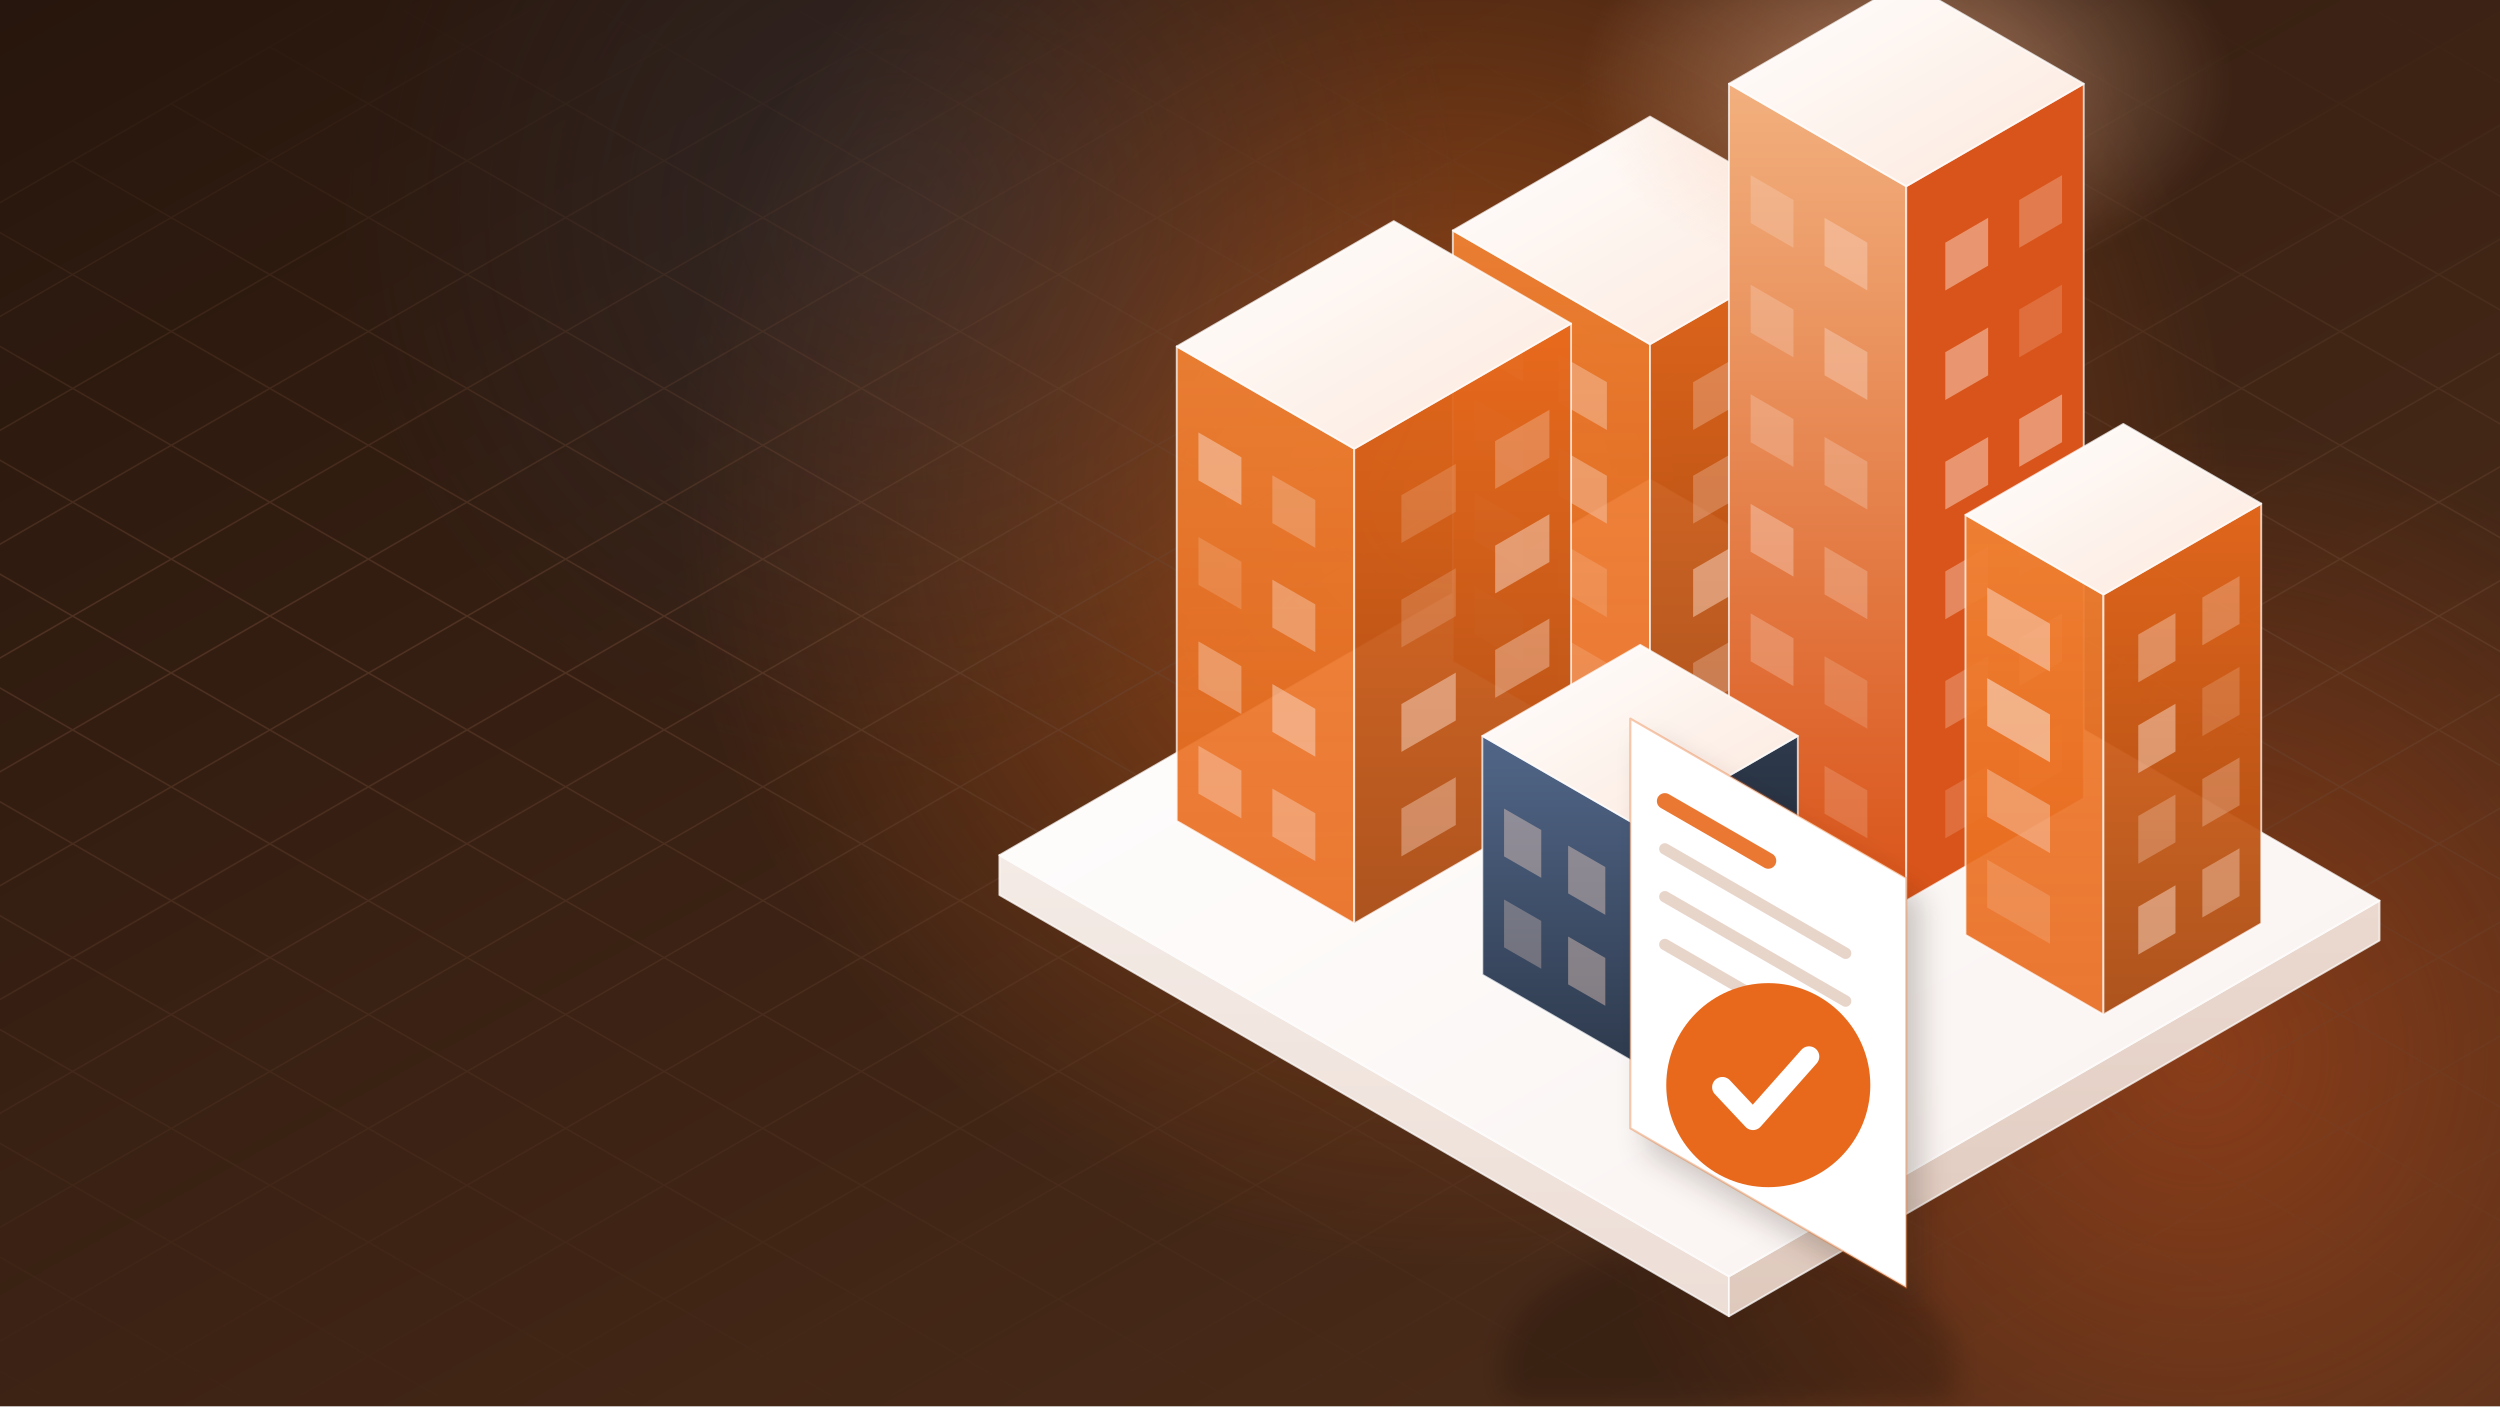
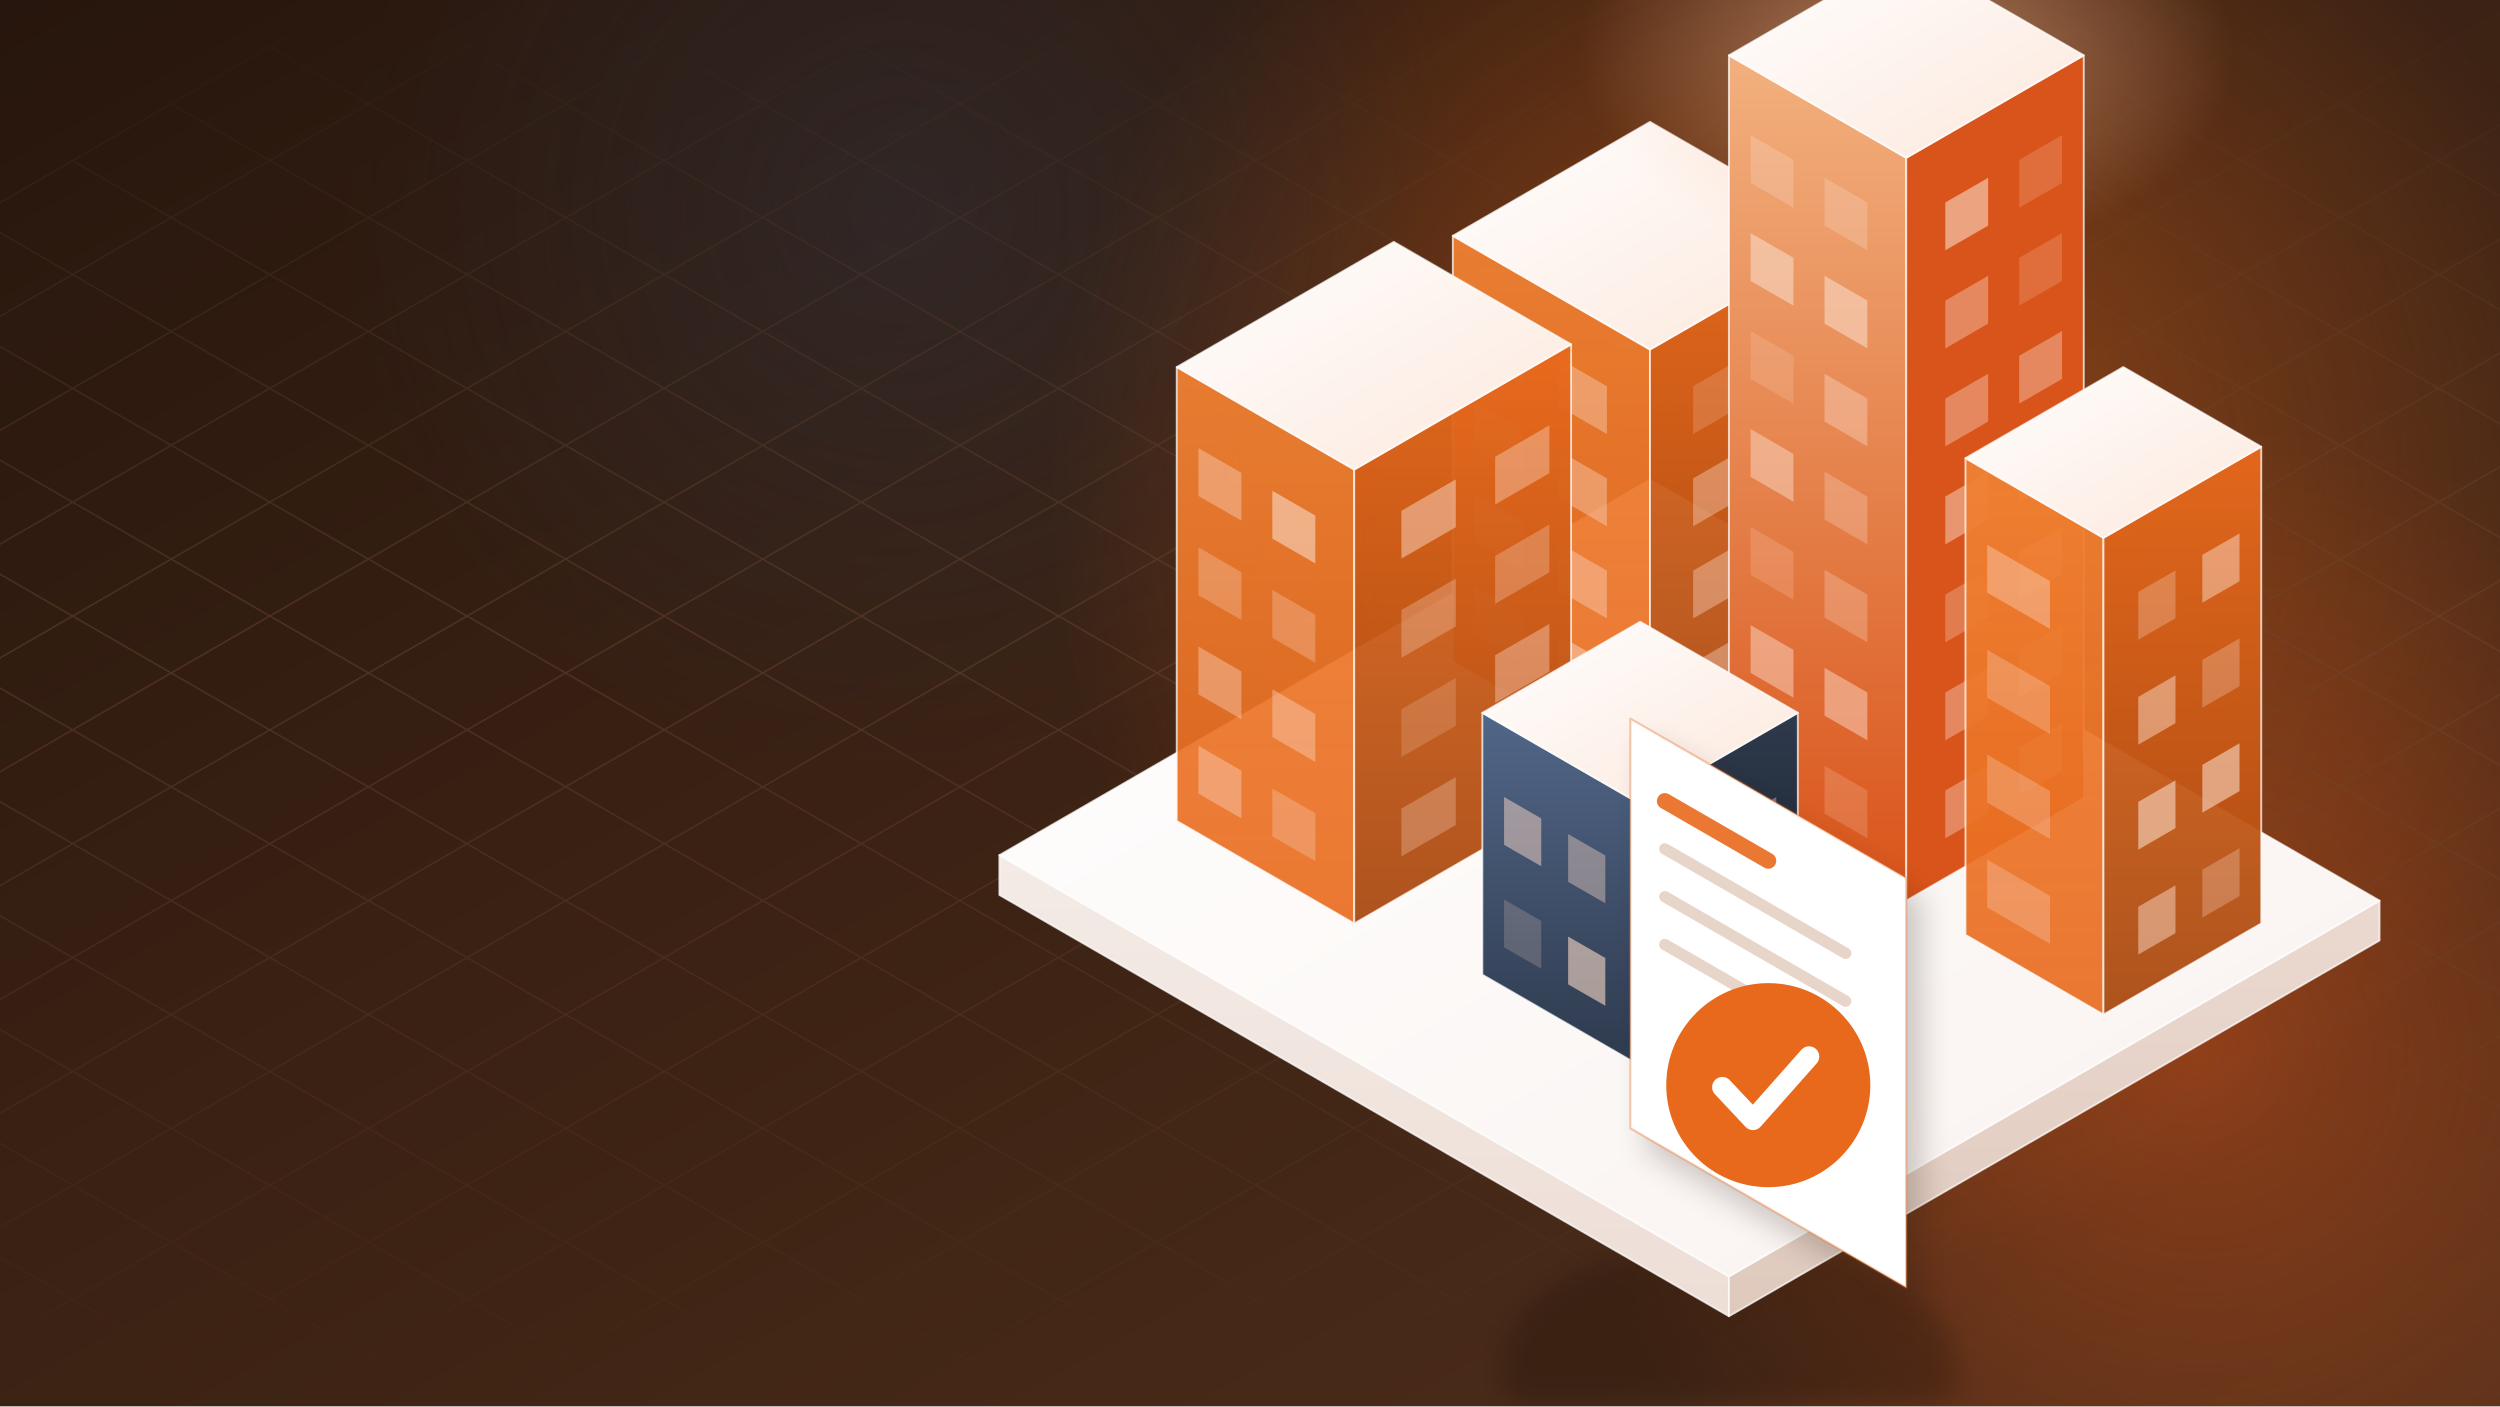
<svg xmlns="http://www.w3.org/2000/svg" viewBox="0 0 1600 900" preserveAspectRatio="xMidYMid slice">
  <defs>
    <linearGradient id="gBg" x1="0" y1="0" x2="1" y2="1">
      <stop offset="0" stop-color="#27160D" />
      <stop offset="1" stop-color="#512F1B" />
    </linearGradient>
    <radialGradient id="gB1">
      <stop offset="0" stop-color="#E8691C" stop-opacity="0.55" />
      <stop offset="1" stop-color="#E8691C" stop-opacity="0" />
    </radialGradient>
    <radialGradient id="gB2">
      <stop offset="0" stop-color="#D9541A" stop-opacity="0.45" />
      <stop offset="1" stop-color="#D9541A" stop-opacity="0" />
    </radialGradient>
    <radialGradient id="gB3">
      <stop offset="0" stop-color="#2E3A4D" stop-opacity="0.35" />
      <stop offset="1" stop-color="#2E3A4D" stop-opacity="0" />
    </radialGradient>
    <radialGradient id="gGlow">
      <stop offset="0" stop-color="#F5BA97" stop-opacity=".55" />
      <stop offset="1" stop-color="#F5BA97" stop-opacity="0" />
    </radialGradient>
    <linearGradient id="gTop" x1="0" y1="0" x2="1" y2="1">
      <stop offset="0" stop-color="#FFFFFF" />
      <stop offset="1" stop-color="#FCE8DC" />
    </linearGradient>
    <linearGradient id="gLeft" x1="0" y1="0" x2="0" y2="1">
      <stop offset="0" stop-color="#EF8133" stop-opacity=".95" />
      <stop offset="1" stop-color="#E8691C" stop-opacity=".9" />
    </linearGradient>
    <linearGradient id="gRight" x1="0" y1="0" x2="0" y2="1">
      <stop offset="0" stop-color="#E8691C" stop-opacity=".95" />
      <stop offset="1" stop-color="#A84A12" stop-opacity=".95" />
    </linearGradient>
    <linearGradient id="gLeftV" x1="0" y1="0" x2="0" y2="1">
      <stop offset="0" stop-color="#F2B07E" />
      <stop offset="1" stop-color="#D9541A" />
    </linearGradient>
    <linearGradient id="gRightV" x1="0" y1="0" x2="0" y2="1">
      <stop offset="0" stop-color="#D9541A" />
      <stop offset="1" stop-color="#D9541A" />
    </linearGradient>
    <linearGradient id="gLeftC" x1="0" y1="0" x2="0" y2="1">
      <stop offset="0" stop-color="#516688" />
      <stop offset="1" stop-color="#2E3A4D" />
    </linearGradient>
    <linearGradient id="gRightC" x1="0" y1="0" x2="0" y2="1">
      <stop offset="0" stop-color="#2E3A4D" />
      <stop offset="1" stop-color="#12161D" />
    </linearGradient>
    <linearGradient id="gLeftR" x1="0" y1="0" x2="0" y2="1">
      <stop offset="0" stop-color="#546A8C" />
      <stop offset="1" stop-color="#2E3A4D" />
    </linearGradient>
    <linearGradient id="gRightR" x1="0" y1="0" x2="0" y2="1">
      <stop offset="0" stop-color="#2E3A4D" />
      <stop offset="1" stop-color="#11151C" />
    </linearGradient>
    <linearGradient id="gTopW" x1="0" y1="0" x2="1" y2="1">
      <stop offset="0" stop-color="#FFFFFF" />
      <stop offset="1" stop-color="#F9F2EF" />
    </linearGradient>
    <linearGradient id="gLeftW" x1="0" y1="0" x2="0" y2="1">
      <stop offset="0" stop-color="#F4EBE6" />
      <stop offset="1" stop-color="#EDDED6" />
    </linearGradient>
    <linearGradient id="gRightW" x1="0" y1="0" x2="0" y2="1">
      <stop offset="0" stop-color="#EBD9D0" />
      <stop offset="1" stop-color="#DFC9BD" />
    </linearGradient>
    <linearGradient id="gFade" x1="0" y1="0" x2="0" y2="1">
      <stop offset="0" stop-color="#fff" stop-opacity="0" />
      <stop offset=".45" stop-color="#fff" stop-opacity="1" />
      <stop offset="1" stop-color="#fff" stop-opacity="0" />
    </linearGradient>
    <mask id="mGrid">
      <rect width="100%" height="100%" fill="url(#gFade)" />
    </mask>
    <filter id="fSoft" x="-50%" y="-50%" width="200%" height="200%">
      <feGaussianBlur stdDeviation="9" />
    </filter>
  </defs>
  <defs>
    <radialGradient id="gNode0" cx=".35" cy=".3">
      <stop offset="0" stop-color="#fff" />
      <stop offset=".35" stop-color="#E8691C" />
      <stop offset="1" stop-color="#A84A12" />
    </radialGradient>
    <radialGradient id="gNode1" cx=".35" cy=".3">
      <stop offset="0" stop-color="#fff" />
      <stop offset=".35" stop-color="#D9541A" />
      <stop offset="1" stop-color="#D9541A" />
    </radialGradient>
    <radialGradient id="gNode2" cx=".35" cy=".3">
      <stop offset="0" stop-color="#fff" />
      <stop offset=".35" stop-color="#2E3A4D" />
      <stop offset="1" stop-color="#12161D" />
    </radialGradient>
  </defs>
  <rect width="100%" height="100%" fill="url(#gBg)" />
-   <circle cx="929.9" cy="315" r="495" fill="url(#gB1)" />
+   <circle cx="1168.7" cy="315" r="495" fill="url(#gB1)" />
  <circle cx="1408" cy="675" r="405" fill="url(#gB2)" />
  <circle cx="576" cy="135" r="360" fill="url(#gB3)" />
  <g stroke="#6A4531" stroke-width="1" opacity="0.5" mask="url(#mGrid)">
    <line x1="1056" y1="-480" x2="-710.7" y2="540" />
    <line x1="1056" y1="-480" x2="2822.7" y2="540" />
    <line x1="1119.1" y1="-443.6" x2="-647.6" y2="576.4" />
    <line x1="992.9" y1="-443.6" x2="2759.6" y2="576.4" />
    <line x1="1182.2" y1="-407.1" x2="-584.5" y2="612.9" />
    <line x1="929.8" y1="-407.1" x2="2696.5" y2="612.9" />
    <line x1="1245.3" y1="-370.7" x2="-521.4" y2="649.3" />
    <line x1="866.7" y1="-370.7" x2="2633.4" y2="649.3" />
    <line x1="1308.4" y1="-334.3" x2="-458.3" y2="685.7" />
    <line x1="803.6" y1="-334.3" x2="2570.3" y2="685.7" />
    <line x1="1371.5" y1="-297.9" x2="-395.2" y2="722.1" />
    <line x1="740.5" y1="-297.9" x2="2507.2" y2="722.1" />
    <line x1="1434.6" y1="-261.4" x2="-332.1" y2="758.6" />
    <line x1="677.4" y1="-261.4" x2="2444.1" y2="758.6" />
    <line x1="1497.7" y1="-225" x2="-269" y2="795" />
    <line x1="614.3" y1="-225" x2="2381" y2="795" />
    <line x1="1560.8" y1="-188.6" x2="-205.9" y2="831.4" />
    <line x1="551.2" y1="-188.6" x2="2317.9" y2="831.4" />
    <line x1="1623.9" y1="-152.1" x2="-142.8" y2="867.9" />
    <line x1="488.1" y1="-152.1" x2="2254.8" y2="867.9" />
    <line x1="1687" y1="-115.7" x2="-79.7" y2="904.3" />
    <line x1="425" y1="-115.7" x2="2191.7" y2="904.3" />
    <line x1="1750.1" y1="-79.3" x2="-16.6" y2="940.7" />
    <line x1="361.9" y1="-79.3" x2="2128.6" y2="940.7" />
    <line x1="1813.2" y1="-42.9" x2="46.5" y2="977.1" />
    <line x1="298.8" y1="-42.9" x2="2065.5" y2="977.1" />
    <line x1="1876.2" y1="-6.4" x2="109.6" y2="1013.6" />
    <line x1="235.8" y1="-6.4" x2="2002.4" y2="1013.6" />
    <line x1="1939.3" y1="30" x2="172.7" y2="1050" />
    <line x1="172.7" y1="30" x2="1939.3" y2="1050" />
    <line x1="2002.4" y1="66.4" x2="235.8" y2="1086.4" />
    <line x1="109.6" y1="66.4" x2="1876.2" y2="1086.4" />
    <line x1="2065.5" y1="102.9" x2="298.8" y2="1122.9" />
    <line x1="46.5" y1="102.9" x2="1813.2" y2="1122.9" />
    <line x1="2128.6" y1="139.3" x2="361.9" y2="1159.3" />
    <line x1="-16.6" y1="139.3" x2="1750.1" y2="1159.3" />
    <line x1="2191.7" y1="175.7" x2="425" y2="1195.7" />
    <line x1="-79.7" y1="175.7" x2="1687" y2="1195.7" />
    <line x1="2254.8" y1="212.1" x2="488.1" y2="1232.1" />
    <line x1="-142.8" y1="212.1" x2="1623.9" y2="1232.1" />
    <line x1="2317.9" y1="248.6" x2="551.2" y2="1268.6" />
    <line x1="-205.9" y1="248.6" x2="1560.8" y2="1268.6" />
    <line x1="2381" y1="285" x2="614.3" y2="1305" />
    <line x1="-269" y1="285" x2="1497.7" y2="1305" />
    <line x1="2444.1" y1="321.4" x2="677.4" y2="1341.4" />
    <line x1="-332.1" y1="321.4" x2="1434.6" y2="1341.4" />
    <line x1="2507.2" y1="357.9" x2="740.5" y2="1377.9" />
    <line x1="-395.2" y1="357.9" x2="1371.5" y2="1377.9" />
    <line x1="2570.3" y1="394.3" x2="803.6" y2="1414.3" />
    <line x1="-458.3" y1="394.3" x2="1308.4" y2="1414.3" />
    <line x1="2633.4" y1="430.7" x2="866.7" y2="1450.7" />
    <line x1="-521.4" y1="430.7" x2="1245.3" y2="1450.7" />
    <line x1="2696.5" y1="467.1" x2="929.8" y2="1487.1" />
    <line x1="-584.5" y1="467.1" x2="1182.2" y2="1487.1" />
    <line x1="2759.6" y1="503.6" x2="992.9" y2="1523.6" />
    <line x1="-647.6" y1="503.6" x2="1119.1" y2="1523.6" />
    <line x1="2822.7" y1="540" x2="1056" y2="1560" />
    <line x1="-710.7" y1="540" x2="1056" y2="1560" />
  </g>
  <ellipse cx="1106.5" cy="875.1" rx="145.7" ry="80.1" fill="#000" opacity="0.2" filter="url(#fSoft)" />
  <g>
    <polygon points="639.6,572.8 1106.5,842.4 1106.5,816.9 639.6,547.3" fill="url(#gLeftW)" stroke="rgba(255,255,255,.75)" stroke-width="1.2" stroke-linejoin="round" />
    <polygon points="1522.9,601.9 1106.5,842.4 1106.5,816.9 1522.9,576.4" fill="url(#gRightW)" stroke="rgba(255,255,255,.75)" stroke-width="1.2" stroke-linejoin="round" />
    <polygon points="1056,306.9 1522.9,576.4 1106.5,816.9 639.6,547.3" fill="url(#gTopW)" stroke="rgba(255,255,255,.75)" stroke-width="1.2" stroke-linejoin="round" />
  </g>
  <g>
-     <polygon points="929.8,423.4 1056,496.3 1056,220.3 929.8,147.5" fill="url(#gLeft)" stroke="rgba(255,255,255,.75)" stroke-width="1.2" stroke-linejoin="round" />
-     <polygon points="1182.2,423.4 1056,496.3 1056,220.3 1182.2,147.5" fill="url(#gRight)" stroke="rgba(255,255,255,.75)" stroke-width="1.2" stroke-linejoin="round" />
-     <polygon points="1056,74.6 1182.2,147.5 1056,220.3 929.8,147.5" fill="url(#gTop)" stroke="rgba(255,255,255,.75)" stroke-width="1.2" stroke-linejoin="round" />
-     <polygon points="943.7,405.9 974.8,423.9 974.8,393.3 943.7,375.3" fill="#F9D8C5" opacity="0.3" />
-     <polygon points="997.3,436.9 1028.4,454.9 1028.4,424.3 997.3,406.3" fill="#F9D8C5" opacity="0.2" />
-     <polygon points="1168.3,405.9 1137.2,423.9 1137.2,393.3 1168.3,375.3" fill="#F9D8C5" opacity="0.2" />
-     <polygon points="1114.7,436.9 1083.6,454.9 1083.6,424.3 1114.7,406.3" fill="#F9D8C5" opacity="0.3" />
-     <polygon points="943.7,346.1 974.8,364 974.8,333.4 943.7,315.5" fill="#F9D8C5" opacity="0.5" />
-     <polygon points="997.3,377 1028.4,395 1028.4,364.4 997.3,346.4" fill="#F9D8C5" opacity="0.2" />
-     <polygon points="1168.3,346.1 1137.2,364 1137.2,333.4 1168.3,315.5" fill="#F9D8C5" opacity="0.3" />
-     <polygon points="1114.7,377 1083.6,395 1083.6,364.4 1114.7,346.4" fill="#F9D8C5" opacity="0.5" />
-     <polygon points="943.7,286.2 974.8,304.1 974.8,273.5 943.7,255.6" fill="#F9D8C5" opacity="0.3" />
-     <polygon points="997.3,317.2 1028.4,335.1 1028.4,304.5 997.3,286.6" fill="#F9D8C5" opacity="0.4" />
-     <polygon points="1168.3,286.2 1137.2,304.1 1137.2,273.5 1168.3,255.6" fill="#F9D8C5" opacity="0.4" />
-     <polygon points="1114.7,317.2 1083.6,335.1 1083.6,304.5 1114.7,286.6" fill="#F9D8C5" opacity="0.3" />
-     <polygon points="943.7,226.3 974.8,244.3 974.8,213.7 943.7,195.7" fill="#F9D8C5" opacity="0.5" />
-     <polygon points="997.3,257.3 1028.4,275.2 1028.4,244.6 997.3,226.7" fill="#F9D8C5" opacity="0.4" />
-     <polygon points="1168.3,226.3 1137.2,244.3 1137.2,213.7 1168.3,195.7" fill="#F9D8C5" opacity="0.3" />
-     <polygon points="1114.7,257.3 1083.6,275.2 1083.6,244.6 1114.7,226.7" fill="#F9D8C5" opacity="0.3" />
-   </g>
-   <g>
-     <ellipse cx="1220" cy="53.6" rx="209.8" ry="131.1" fill="url(#gGlow)" />
-     <polygon points="1106.5,510.9 1220,576.4 1220,119.2 1106.5,53.6" fill="url(#gLeftV)" stroke="rgba(255,255,255,.75)" stroke-width="1.2" stroke-linejoin="round" />
-     <polygon points="1333.6,510.9 1220,576.4 1220,119.2 1333.6,53.6" fill="url(#gRightV)" stroke="rgba(255,255,255,.75)" stroke-width="1.2" stroke-linejoin="round" />
-     <polygon points="1220,-11.9 1333.6,53.6 1220,119.2 1106.5,53.6" fill="url(#gTop)" stroke="rgba(255,255,255,.75)" stroke-width="1.2" stroke-linejoin="round" />
-     <polygon points="1120.4,493.4 1147.8,509.2 1147.8,478.6 1120.4,462.8" fill="#F9D8C5" opacity="0.4" />
+     <polygon points="929.8,423.4 1056,496.3 1056,223.7 929.8,150.9" fill="url(#gLeft)" stroke="rgba(255,255,255,.75)" stroke-width="1.2" stroke-linejoin="round" />
+     <polygon points="1182.2,423.4 1056,496.3 1056,223.7 1182.2,150.9" fill="url(#gRight)" stroke="rgba(255,255,255,.75)" stroke-width="1.2" stroke-linejoin="round" />
+     <polygon points="1056,78 1182.2,150.9 1056,223.7 929.8,150.9" fill="url(#gTop)" stroke="rgba(255,255,255,.75)" stroke-width="1.2" stroke-linejoin="round" />
+     <polygon points="943.7,405.9 974.8,423.9 974.8,393.3 943.7,375.3" fill="#F9D8C5" opacity="0.4" />
+     <polygon points="997.3,436.9 1028.4,454.9 1028.4,424.3 997.3,406.3" fill="#F9D8C5" opacity="0.5" />
+     <polygon points="1168.3,405.9 1137.2,423.9 1137.2,393.3 1168.3,375.3" fill="#F9D8C5" opacity="0.3" />
+     <polygon points="1114.7,436.9 1083.6,454.9 1083.6,424.3 1114.7,406.3" fill="#F9D8C5" opacity="0.4" />
+     <polygon points="943.7,346.9 974.8,364.9 974.8,334.3 943.7,316.3" fill="#F9D8C5" opacity="0.5" />
+     <polygon points="997.3,377.9 1028.4,395.8 1028.4,365.2 997.3,347.3" fill="#F9D8C5" opacity="0.4" />
+     <polygon points="1168.3,346.9 1137.2,364.9 1137.2,334.3 1168.3,316.3" fill="#F9D8C5" opacity="0.3" />
+     <polygon points="1114.7,377.9 1083.6,395.8 1083.6,365.2 1114.7,347.3" fill="#F9D8C5" opacity="0.4" />
+     <polygon points="943.7,287.9 974.8,305.8 974.8,275.2 943.7,257.3" fill="#F9D8C5" opacity="0.4" />
+     <polygon points="997.3,318.8 1028.4,336.8 1028.4,306.2 997.3,288.2" fill="#F9D8C5" opacity="0.4" />
+     <polygon points="1168.3,287.9 1137.2,305.8 1137.2,275.2 1168.3,257.3" fill="#F9D8C5" opacity="0.4" />
+     <polygon points="1114.7,318.8 1083.6,336.8 1083.6,306.2 1114.7,288.2" fill="#F9D8C5" opacity="0.4" />
+     <polygon points="943.7,228.8 974.8,246.8 974.8,216.2 943.7,198.2" fill="#F9D8C5" opacity="0.2" />
+     <polygon points="997.3,259.8 1028.4,277.8 1028.4,247.2 997.3,229.2" fill="#F9D8C5" opacity="0.4" />
+     <polygon points="1168.3,228.8 1137.2,246.8 1137.2,216.2 1168.3,198.2" fill="#F9D8C5" opacity="0.4" />
+     <polygon points="1114.7,259.8 1083.6,277.8 1083.6,247.2 1114.7,229.2" fill="#F9D8C5" opacity="0.2" />
+   </g>
+   <g>
+     <ellipse cx="1220" cy="35.4" rx="209.8" ry="131.1" fill="url(#gGlow)" />
+     <polygon points="1106.5,510.9 1220,576.4 1220,101 1106.5,35.4" fill="url(#gLeftV)" stroke="rgba(255,255,255,.75)" stroke-width="1.2" stroke-linejoin="round" />
+     <polygon points="1333.6,510.9 1220,576.4 1220,101 1333.6,35.4" fill="url(#gRightV)" stroke="rgba(255,255,255,.75)" stroke-width="1.2" stroke-linejoin="round" />
+     <polygon points="1220,-30.2 1333.6,35.4 1220,101 1106.5,35.4" fill="url(#gTop)" stroke="rgba(255,255,255,.75)" stroke-width="1.2" stroke-linejoin="round" />
+     <polygon points="1120.4,493.4 1147.8,509.2 1147.8,478.6 1120.4,462.8" fill="#F9D8C5" opacity="0.3" />
    <polygon points="1167.7,520.7 1195.1,536.5 1195.1,505.9 1167.7,490.1" fill="#F9D8C5" opacity="0.2" />
-     <polygon points="1319.7,493.4 1292.3,509.2 1292.3,478.6 1319.7,462.8" fill="#F9D8C5" opacity="0.2" />
-     <polygon points="1272.4,520.7 1245,536.5 1245,505.9 1272.4,490.1" fill="#F9D8C5" opacity="0.2" />
-     <polygon points="1120.4,423.2 1147.8,439.1 1147.8,408.5 1120.4,392.6" fill="#F9D8C5" opacity="0.3" />
-     <polygon points="1167.7,450.6 1195.1,466.4 1195.1,435.8 1167.7,420" fill="#F9D8C5" opacity="0.2" />
-     <polygon points="1319.7,423.2 1292.3,439.1 1292.3,408.5 1319.7,392.6" fill="#F9D8C5" opacity="0.5" />
-     <polygon points="1272.4,450.6 1245,466.4 1245,435.8 1272.4,420" fill="#F9D8C5" opacity="0.3" />
-     <polygon points="1120.4,353.1 1147.8,369 1147.8,338.4 1120.4,322.5" fill="#F9D8C5" opacity="0.4" />
-     <polygon points="1167.7,380.4 1195.1,396.3 1195.1,365.7 1167.7,349.8" fill="#F9D8C5" opacity="0.3" />
-     <polygon points="1319.7,353.1 1292.3,369 1292.3,338.4 1319.7,322.5" fill="#F9D8C5" opacity="0.2" />
-     <polygon points="1272.4,380.4 1245,396.3 1245,365.7 1272.4,349.8" fill="#F9D8C5" opacity="0.4" />
-     <polygon points="1120.4,283 1147.8,298.8 1147.8,268.2 1120.4,252.4" fill="#F9D8C5" opacity="0.3" />
-     <polygon points="1167.7,310.3 1195.1,326.1 1195.1,295.5 1167.7,279.7" fill="#F9D8C5" opacity="0.3" />
-     <polygon points="1319.7,283 1292.3,298.8 1292.3,268.2 1319.7,252.4" fill="#F9D8C5" opacity="0.5" />
-     <polygon points="1272.4,310.3 1245,326.1 1245,295.5 1272.4,279.7" fill="#F9D8C5" opacity="0.5" />
-     <polygon points="1120.4,212.8 1147.8,228.7 1147.8,198.1 1120.4,182.2" fill="#F9D8C5" opacity="0.3" />
-     <polygon points="1167.7,240.2 1195.1,256 1195.1,225.4 1167.7,209.6" fill="#F9D8C5" opacity="0.4" />
-     <polygon points="1319.7,212.8 1292.3,228.7 1292.3,198.1 1319.7,182.2" fill="#F9D8C5" opacity="0.2" />
-     <polygon points="1272.4,240.2 1245,256 1245,225.4 1272.4,209.6" fill="#F9D8C5" opacity="0.5" />
-     <polygon points="1120.4,142.7 1147.8,158.6 1147.8,128 1120.4,112.1" fill="#F9D8C5" opacity="0.3" />
-     <polygon points="1167.7,170 1195.1,185.9 1195.1,155.3 1167.7,139.4" fill="#F9D8C5" opacity="0.4" />
-     <polygon points="1319.7,142.7 1292.3,158.6 1292.3,128 1319.7,112.1" fill="#F9D8C5" opacity="0.3" />
-     <polygon points="1272.4,170 1245,185.9 1245,155.3 1272.4,139.4" fill="#F9D8C5" opacity="0.5" />
-   </g>
-   <g>
-     <polygon points="753.1,525.4 866.7,591 866.7,287.2 753.1,221.7" fill="url(#gLeft)" stroke="rgba(255,255,255,.75)" stroke-width="1.2" stroke-linejoin="round" />
-     <polygon points="1005.5,510.9 866.7,591 866.7,287.2 1005.5,207.1" fill="url(#gRight)" stroke="rgba(255,255,255,.75)" stroke-width="1.2" stroke-linejoin="round" />
-     <polygon points="892,141.5 1005.5,207.1 866.7,287.2 753.1,221.7" fill="url(#gTop)" stroke="rgba(255,255,255,.75)" stroke-width="1.2" stroke-linejoin="round" />
+     <polygon points="1319.7,493.4 1292.3,509.2 1292.3,478.6 1319.7,462.8" fill="#F9D8C5" opacity="0.5" />
+     <polygon points="1272.4,520.7 1245,536.5 1245,505.9 1272.4,490.1" fill="#F9D8C5" opacity="0.4" />
+     <polygon points="1120.4,430.7 1147.8,446.5 1147.8,415.9 1120.4,400.1" fill="#F9D8C5" opacity="0.5" />
+     <polygon points="1167.7,458 1195.1,473.8 1195.1,443.2 1167.7,427.4" fill="#F9D8C5" opacity="0.5" />
+     <polygon points="1319.7,430.7 1292.3,446.5 1292.3,415.9 1319.7,400.1" fill="#F9D8C5" opacity="0.4" />
+     <polygon points="1272.4,458 1245,473.8 1245,443.2 1272.4,427.4" fill="#F9D8C5" opacity="0.4" />
+     <polygon points="1120.4,367.9 1147.8,383.8 1147.8,353.2 1120.4,337.3" fill="#F9D8C5" opacity="0.2" />
+     <polygon points="1167.7,395.3 1195.1,411.1 1195.1,380.5 1167.7,364.7" fill="#F9D8C5" opacity="0.3" />
+     <polygon points="1319.7,367.9 1292.3,383.8 1292.3,353.2 1319.7,337.3" fill="#F9D8C5" opacity="0.5" />
+     <polygon points="1272.4,395.3 1245,411.1 1245,380.5 1272.4,364.7" fill="#F9D8C5" opacity="0.3" />
+     <polygon points="1120.4,305.2 1147.8,321.1 1147.8,290.5 1120.4,274.6" fill="#F9D8C5" opacity="0.5" />
+     <polygon points="1167.7,332.5 1195.1,348.4 1195.1,317.8 1167.7,301.9" fill="#F9D8C5" opacity="0.3" />
+     <polygon points="1319.7,305.2 1292.3,321.1 1292.3,290.5 1319.7,274.6" fill="#F9D8C5" opacity="0.5" />
+     <polygon points="1272.4,332.5 1245,348.4 1245,317.8 1272.4,301.9" fill="#F9D8C5" opacity="0.5" />
+     <polygon points="1120.4,242.5 1147.8,258.3 1147.8,227.7 1120.4,211.9" fill="#F9D8C5" opacity="0.2" />
+     <polygon points="1167.7,269.8 1195.1,285.7 1195.1,255.1 1167.7,239.2" fill="#F9D8C5" opacity="0.4" />
+     <polygon points="1319.7,242.5 1292.3,258.3 1292.3,227.7 1319.7,211.9" fill="#F9D8C5" opacity="0.4" />
+     <polygon points="1272.4,269.8 1245,285.7 1245,255.1 1272.4,239.2" fill="#F9D8C5" opacity="0.4" />
+     <polygon points="1120.4,179.8 1147.8,195.6 1147.8,165 1120.4,149.2" fill="#F9D8C5" opacity="0.6" />
+     <polygon points="1167.7,207.1 1195.1,223 1195.1,192.4 1167.7,176.5" fill="#F9D8C5" opacity="0.6" />
+     <polygon points="1319.7,179.8 1292.3,195.6 1292.3,165 1319.7,149.2" fill="#F9D8C5" opacity="0.2" />
+     <polygon points="1272.4,207.1 1245,223 1245,192.4 1272.4,176.5" fill="#F9D8C5" opacity="0.4" />
+     <polygon points="1120.4,117.1 1147.8,132.9 1147.8,102.3 1120.4,86.5" fill="#F9D8C5" opacity="0.3" />
+     <polygon points="1167.7,144.4 1195.1,160.2 1195.1,129.6 1167.7,113.8" fill="#F9D8C5" opacity="0.3" />
+     <polygon points="1319.7,117.1 1292.3,132.9 1292.3,102.3 1319.7,86.5" fill="#F9D8C5" opacity="0.2" />
+     <polygon points="1272.4,144.4 1245,160.2 1245,129.6 1272.4,113.8" fill="#F9D8C5" opacity="0.6" />
+   </g>
+   <g>
+     <polygon points="753.1,525.4 866.7,591 866.7,300.5 753.1,234.9" fill="url(#gLeft)" stroke="rgba(255,255,255,.75)" stroke-width="1.2" stroke-linejoin="round" />
+     <polygon points="1005.5,510.9 866.7,591 866.7,300.5 1005.5,220.4" fill="url(#gRight)" stroke="rgba(255,255,255,.75)" stroke-width="1.2" stroke-linejoin="round" />
+     <polygon points="892,154.8 1005.5,220.4 866.7,300.5 753.1,234.9" fill="url(#gTop)" stroke="rgba(255,255,255,.75)" stroke-width="1.2" stroke-linejoin="round" />
    <polygon points="767,507.9 794.5,523.8 794.5,493.2 767,477.3" fill="#F9D8C5" opacity="0.4" />
-     <polygon points="814.3,535.3 841.8,551.1 841.8,520.5 814.3,504.7" fill="#F9D8C5" opacity="0.4" />
+     <polygon points="814.3,535.3 841.8,551.1 841.8,520.5 814.3,504.7" fill="#F9D8C5" opacity="0.3" />
    <polygon points="991.6,493.4 956.9,513.4 956.9,482.8 991.6,462.8" fill="#F9D8C5" opacity="0.5" />
-     <polygon points="931.7,528 896.9,548.1 896.9,517.5 931.7,497.4" fill="#F9D8C5" opacity="0.4" />
-     <polygon points="767,441.1 794.5,457 794.5,426.4 767,410.5" fill="#F9D8C5" opacity="0.4" />
-     <polygon points="814.3,468.4 841.8,484.3 841.8,453.7 814.3,437.8" fill="#F9D8C5" opacity="0.5" />
-     <polygon points="991.6,426.5 956.9,446.6 956.9,416 991.6,395.9" fill="#F9D8C5" opacity="0.4" />
-     <polygon points="931.7,461.1 896.9,481.2 896.9,450.6 931.7,430.5" fill="#F9D8C5" opacity="0.5" />
-     <polygon points="767,374.3 794.5,390.1 794.5,359.5 767,343.7" fill="#F9D8C5" opacity="0.2" />
-     <polygon points="814.3,401.6 841.8,417.4 841.8,386.8 814.3,371" fill="#F9D8C5" opacity="0.4" />
-     <polygon points="991.6,359.7 956.9,379.8 956.9,349.2 991.6,329.1" fill="#F9D8C5" opacity="0.5" />
-     <polygon points="931.7,394.3 896.9,414.4 896.9,383.8 931.7,363.7" fill="#F9D8C5" opacity="0.2" />
-     <polygon points="767,307.4 794.5,323.3 794.5,292.7 767,276.8" fill="#F9D8C5" opacity="0.5" />
-     <polygon points="814.3,334.8 841.8,350.6 841.8,320 814.3,304.2" fill="#F9D8C5" opacity="0.3" />
-     <polygon points="991.6,292.9 956.9,312.9 956.9,282.3 991.6,262.3" fill="#F9D8C5" opacity="0.3" />
-     <polygon points="931.7,327.5 896.9,347.5 896.9,316.9 931.7,296.9" fill="#F9D8C5" opacity="0.2" />
-   </g>
-   <g>
-     <polygon points="1257.9,598.3 1346.2,649.3 1346.2,380.5 1257.9,329.5" fill="url(#gLeft)" stroke="rgba(255,255,255,.75)" stroke-width="1.2" stroke-linejoin="round" />
-     <polygon points="1447.2,591 1346.2,649.3 1346.2,380.5 1447.2,322.3" fill="url(#gRight)" stroke="rgba(255,255,255,.75)" stroke-width="1.2" stroke-linejoin="round" />
-     <polygon points="1358.9,271.3 1447.2,322.3 1346.2,380.5 1257.9,329.5" fill="url(#gTop)" stroke="rgba(255,255,255,.75)" stroke-width="1.2" stroke-linejoin="round" />
-     <polygon points="1271.8,580.8 1312,604 1312,573.4 1271.8,550.2" fill="#F9D8C5" opacity="0.2" />
-     <polygon points="1433.3,573.5 1409.5,587.2 1409.5,556.6 1433.3,542.9" fill="#F9D8C5" opacity="0.4" />
+     <polygon points="931.7,528 896.9,548.1 896.9,517.5 931.7,497.4" fill="#F9D8C5" opacity="0.3" />
+     <polygon points="767,444.4 794.5,460.3 794.5,429.7 767,413.8" fill="#F9D8C5" opacity="0.4" />
+     <polygon points="814.3,471.7 841.8,487.6 841.8,457 814.3,441.1" fill="#F9D8C5" opacity="0.4" />
+     <polygon points="991.6,429.9 956.9,449.9 956.9,419.3 991.6,399.3" fill="#F9D8C5" opacity="0.4" />
+     <polygon points="931.7,464.5 896.9,484.5 896.9,453.9 931.7,433.9" fill="#F9D8C5" opacity="0.2" />
+     <polygon points="767,380.9 794.5,396.8 794.5,366.2 767,350.3" fill="#F9D8C5" opacity="0.3" />
+     <polygon points="814.3,408.2 841.8,424.1 841.8,393.5 814.3,377.6" fill="#F9D8C5" opacity="0.3" />
+     <polygon points="991.6,366.3 956.9,386.4 956.9,355.8 991.6,335.7" fill="#F9D8C5" opacity="0.3" />
+     <polygon points="931.7,400.9 896.9,421 896.9,390.4 931.7,370.3" fill="#F9D8C5" opacity="0.3" />
+     <polygon points="767,317.4 794.5,333.2 794.5,302.6 767,286.8" fill="#F9D8C5" opacity="0.4" />
+     <polygon points="814.3,344.7 841.8,360.6 841.8,330 814.3,314.1" fill="#F9D8C5" opacity="0.6" />
+     <polygon points="991.6,302.8 956.9,322.9 956.9,292.3 991.6,272.2" fill="#F9D8C5" opacity="0.4" />
+     <polygon points="931.7,337.4 896.9,357.5 896.9,326.9 931.7,306.8" fill="#F9D8C5" opacity="0.5" />
+   </g>
+   <g>
+     <polygon points="1257.9,598.3 1346.2,649.3 1346.2,344.2 1257.9,293.2" fill="url(#gLeft)" stroke="rgba(255,255,255,.75)" stroke-width="1.2" stroke-linejoin="round" />
+     <polygon points="1447.2,591 1346.2,649.3 1346.2,344.2 1447.2,285.9" fill="url(#gRight)" stroke="rgba(255,255,255,.75)" stroke-width="1.2" stroke-linejoin="round" />
+     <polygon points="1358.9,234.9 1447.2,285.9 1346.2,344.2 1257.9,293.2" fill="url(#gTop)" stroke="rgba(255,255,255,.75)" stroke-width="1.2" stroke-linejoin="round" />
+     <polygon points="1271.8,580.8 1312,604 1312,573.4 1271.8,550.2" fill="#F9D8C5" opacity="0.3" />
+     <polygon points="1433.3,573.5 1409.5,587.2 1409.5,556.6 1433.3,542.9" fill="#F9D8C5" opacity="0.3" />
    <polygon points="1392.3,597.2 1368.5,610.9 1368.5,580.3 1392.3,566.6" fill="#F9D8C5" opacity="0.5" />
-     <polygon points="1271.8,522.7 1312,546 1312,515.4 1271.8,492.1" fill="#F9D8C5" opacity="0.4" />
-     <polygon points="1433.3,515.4 1409.5,529.2 1409.5,498.6 1433.3,484.8" fill="#F9D8C5" opacity="0.3" />
-     <polygon points="1392.3,539.1 1368.5,552.8 1368.5,522.2 1392.3,508.5" fill="#F9D8C5" opacity="0.3" />
-     <polygon points="1271.8,464.6 1312,487.9 1312,457.3 1271.8,434" fill="#F9D8C5" opacity="0.6" />
-     <polygon points="1433.3,457.4 1409.5,471.1 1409.5,440.5 1433.3,426.8" fill="#F9D8C5" opacity="0.2" />
-     <polygon points="1392.3,481 1368.5,494.8 1368.5,464.2 1392.3,450.4" fill="#F9D8C5" opacity="0.5" />
-     <polygon points="1271.8,406.6 1312,429.8 1312,399.2 1271.8,376" fill="#F9D8C5" opacity="0.5" />
-     <polygon points="1433.3,399.3 1409.5,413 1409.5,382.4 1433.3,368.7" fill="#F9D8C5" opacity="0.3" />
-     <polygon points="1392.3,423 1368.5,436.7 1368.5,406.1 1392.3,392.4" fill="#F9D8C5" opacity="0.4" />
-   </g>
-   <g>
-     <polygon points="948.7,623.8 1049.7,682.1 1049.7,529.3 948.7,471" fill="url(#gLeftC)" stroke="rgba(255,255,255,.75)" stroke-width="1.2" stroke-linejoin="round" />
-     <polygon points="1150.6,623.8 1049.7,682.1 1049.7,529.3 1150.6,471" fill="url(#gRightC)" stroke="rgba(255,255,255,.75)" stroke-width="1.2" stroke-linejoin="round" />
-     <polygon points="1049.7,412.7 1150.6,471 1049.7,529.3 948.7,471" fill="url(#gTop)" stroke="rgba(255,255,255,.75)" stroke-width="1.2" stroke-linejoin="round" />
-     <polygon points="962.6,606.3 986.4,620 986.4,589.4 962.6,575.7" fill="#F9D8C5" opacity="0.3" />
-     <polygon points="1003.6,630 1027.4,643.7 1027.4,613.1 1003.6,599.4" fill="#F9D8C5" opacity="0.4" />
-     <polygon points="1136.8,606.3 1113,620 1113,589.4 1136.8,575.7" fill="#F9D8C5" opacity="0.4" />
-     <polygon points="1095.8,630 1072,643.7 1072,613.1 1095.8,599.4" fill="#F9D8C5" opacity="0.2" />
-     <polygon points="962.6,548.1 986.4,561.8 986.4,531.2 962.6,517.5" fill="#F9D8C5" opacity="0.4" />
-     <polygon points="1003.6,571.8 1027.4,585.5 1027.4,554.9 1003.6,541.2" fill="#F9D8C5" opacity="0.4" />
-     <polygon points="1136.8,548.1 1113,561.8 1113,531.2 1136.8,517.5" fill="#F9D8C5" opacity="0.5" />
-     <polygon points="1095.8,571.8 1072,585.5 1072,554.9 1095.8,541.2" fill="#F9D8C5" opacity="0.3" />
+     <polygon points="1271.8,513.6 1312,536.9 1312,506.3 1271.8,483" fill="#F9D8C5" opacity="0.3" />
+     <polygon points="1433.3,506.3 1409.5,520.1 1409.5,489.5 1433.3,475.7" fill="#F9D8C5" opacity="0.6" />
+     <polygon points="1392.3,530 1368.5,543.8 1368.5,513.2 1392.3,499.4" fill="#F9D8C5" opacity="0.6" />
+     <polygon points="1271.8,446.5 1312,469.7 1312,439.1 1271.8,415.9" fill="#F9D8C5" opacity="0.3" />
+     <polygon points="1433.3,439.2 1409.5,452.9 1409.5,422.3 1433.3,408.6" fill="#F9D8C5" opacity="0.3" />
+     <polygon points="1392.3,462.8 1368.5,476.6 1368.5,446 1392.3,432.2" fill="#F9D8C5" opacity="0.5" />
+     <polygon points="1271.8,379.3 1312,402.5 1312,371.9 1271.8,348.7" fill="#F9D8C5" opacity="0.4" />
+     <polygon points="1433.3,372 1409.5,385.7 1409.5,355.1 1433.3,341.4" fill="#F9D8C5" opacity="0.5" />
+     <polygon points="1392.3,395.7 1368.5,409.4 1368.5,378.8 1392.3,365.1" fill="#F9D8C5" opacity="0.3" />
+   </g>
+   <g>
+     <polygon points="948.7,623.8 1049.7,682.1 1049.7,514.5 948.7,456.2" fill="url(#gLeftC)" stroke="rgba(255,255,255,.75)" stroke-width="1.2" stroke-linejoin="round" />
+     <polygon points="1150.6,623.8 1049.7,682.1 1049.7,514.5 1150.6,456.2" fill="url(#gRightC)" stroke="rgba(255,255,255,.75)" stroke-width="1.2" stroke-linejoin="round" />
+     <polygon points="1049.7,397.9 1150.6,456.2 1049.7,514.5 948.7,456.2" fill="url(#gTop)" stroke="rgba(255,255,255,.75)" stroke-width="1.2" stroke-linejoin="round" />
+     <polygon points="962.6,606.3 986.4,620 986.4,589.4 962.6,575.7" fill="#F9D8C5" opacity="0.2" />
+     <polygon points="1003.6,630 1027.4,643.7 1027.4,613.1 1003.6,599.4" fill="#F9D8C5" opacity="0.6" />
+     <polygon points="1136.8,606.3 1113,620 1113,589.4 1136.8,575.7" fill="#F9D8C5" opacity="0.2" />
+     <polygon points="1095.8,630 1072,643.7 1072,613.1 1095.8,599.4" fill="#F9D8C5" opacity="0.3" />
+     <polygon points="962.6,540.7 986.4,554.4 986.4,523.8 962.6,510.1" fill="#F9D8C5" opacity="0.5" />
+     <polygon points="1003.6,564.4 1027.4,578.1 1027.4,547.5 1003.6,533.8" fill="#F9D8C5" opacity="0.4" />
+     <polygon points="1136.8,540.7 1113,554.4 1113,523.8 1136.8,510.1" fill="#F9D8C5" opacity="0.4" />
+     <polygon points="1095.8,564.4 1072,578.1 1072,547.5 1095.8,533.8" fill="#F9D8C5" opacity="0.3" />
  </g>
  <g>
    <polygon points="1043.4,722.1 1220,824.1 1220,561.9 1043.4,459.9" fill="#27160D" opacity=".22" transform="translate(10,14)" filter="url(#fSoft)" />
    <polygon points="1043.4,722.1 1220,824.1 1220,561.9 1043.4,459.9" fill="#FFFFFF" stroke="rgba(232,105,28,.35)" stroke-width="1.4" stroke-linejoin="round" />
    <line x1="1065.5" y1="512.7" x2="1131.7" y2="550.9" stroke="#E8691C" stroke-width="10.2" stroke-linecap="round" opacity=".9" />
    <line x1="1065.5" y1="543.3" x2="1181.2" y2="610.1" stroke="#E2CABD" stroke-width="7.3" stroke-linecap="round" opacity=".8" />
    <line x1="1065.5" y1="573.9" x2="1181.2" y2="640.7" stroke="#E2CABD" stroke-width="7.3" stroke-linecap="round" opacity=".8" />
    <line x1="1065.5" y1="604.5" x2="1131.7" y2="642.7" stroke="#E2CABD" stroke-width="7.3" stroke-linecap="round" opacity=".8" />
    <circle cx="1131.7" cy="694.5" r="65.3" fill="#E8691C" />
    <path d="M1102.3 695.8 l19.6 20.9 l35.9 -40.5" fill="none" stroke="#fff" stroke-width="13.1" stroke-linecap="round" stroke-linejoin="round" />
  </g>
</svg>
